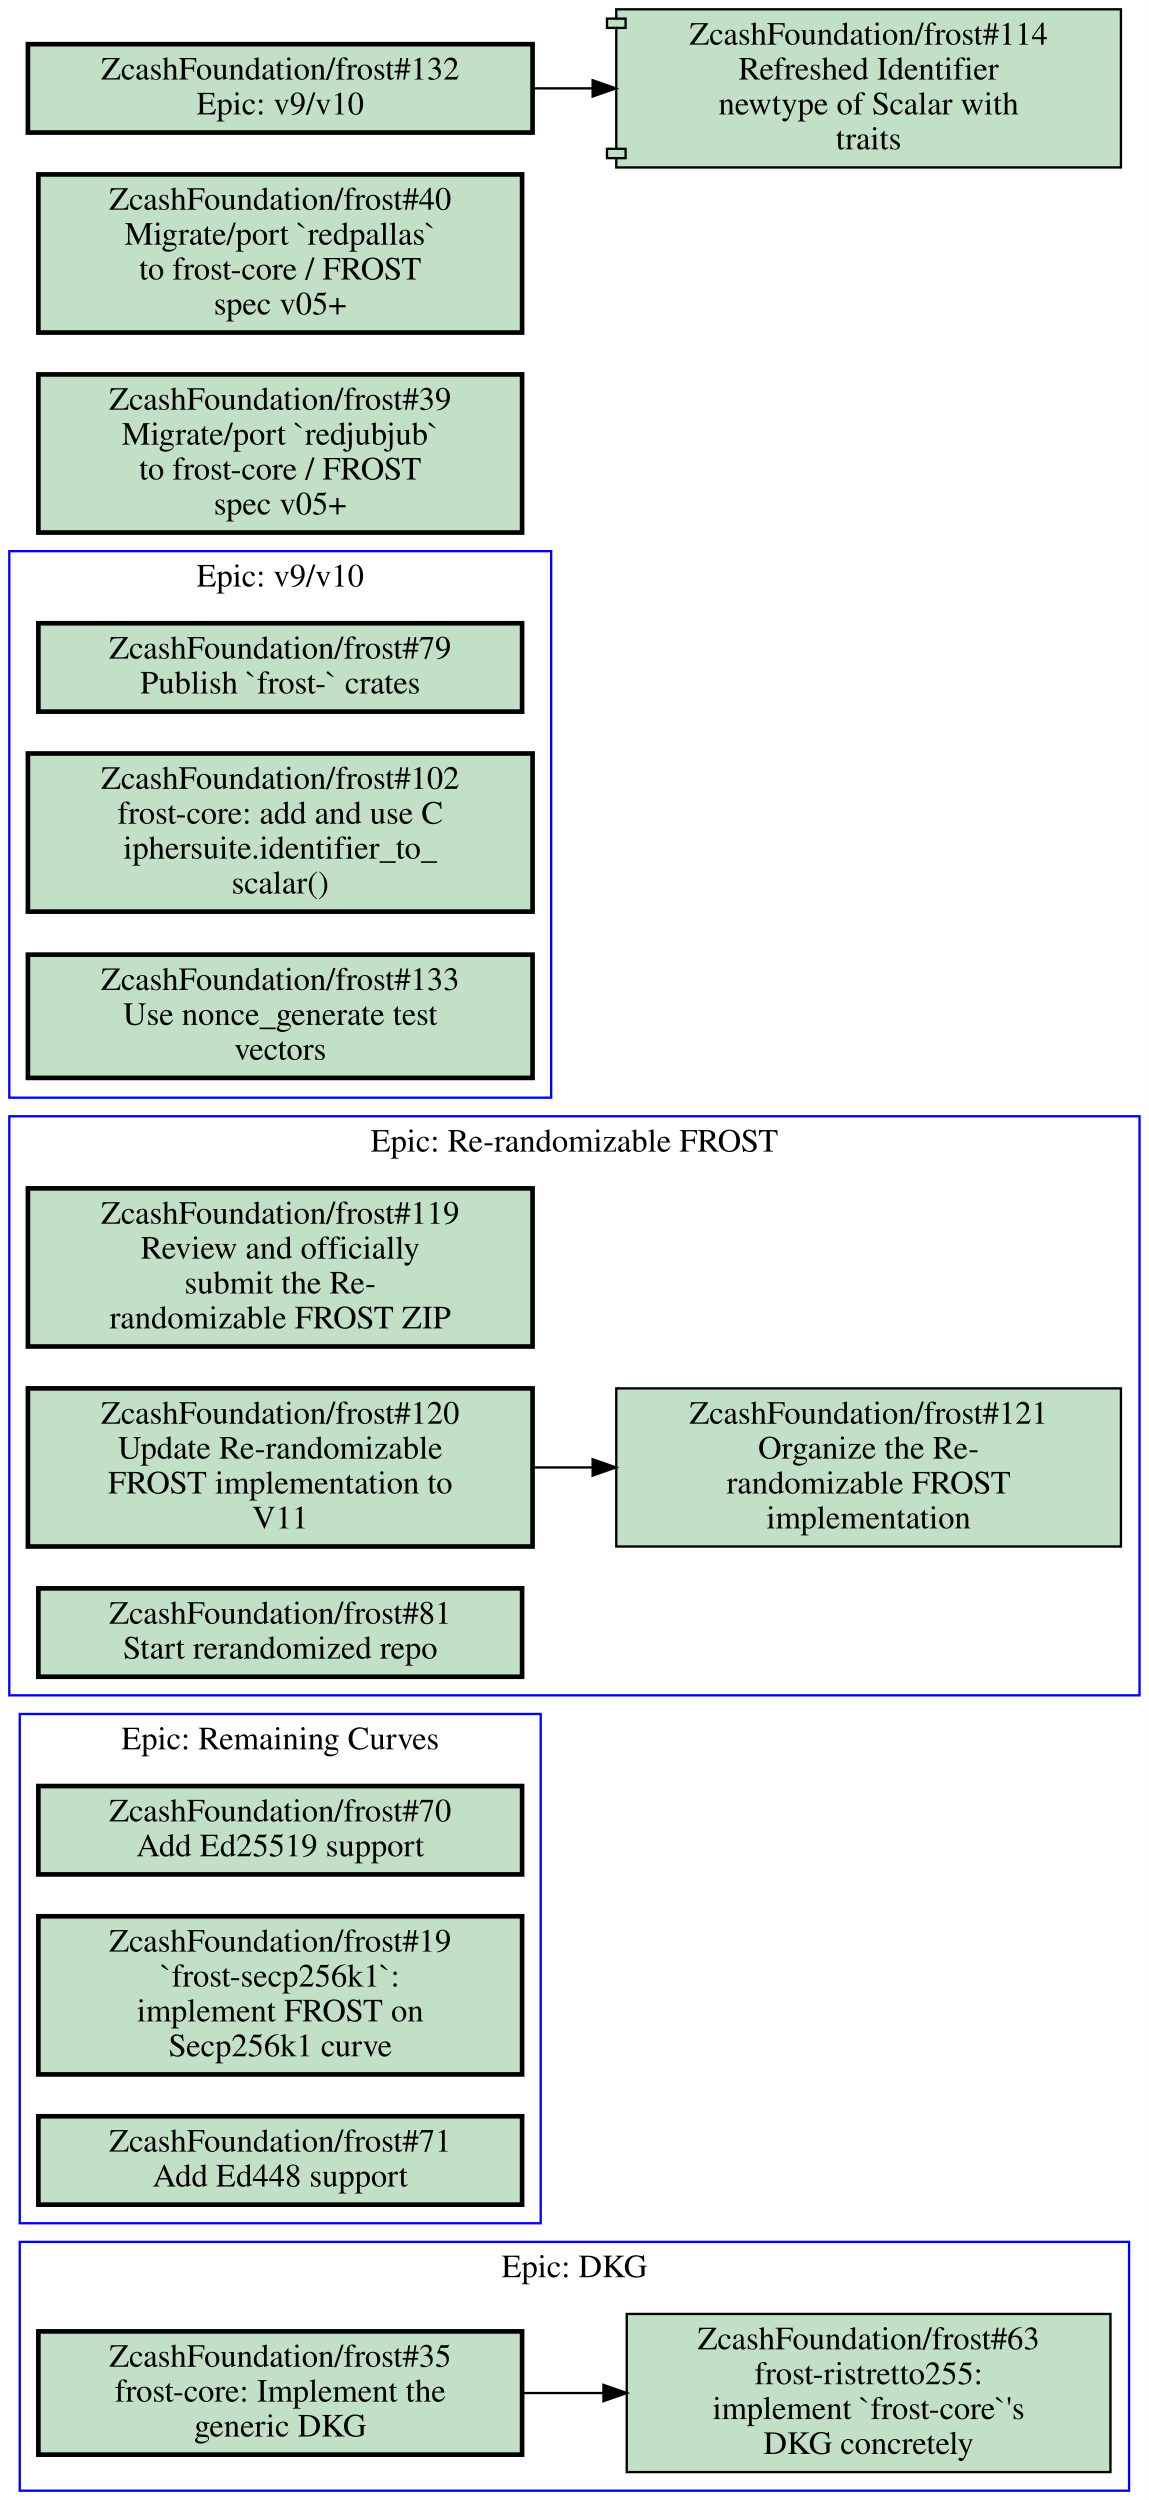
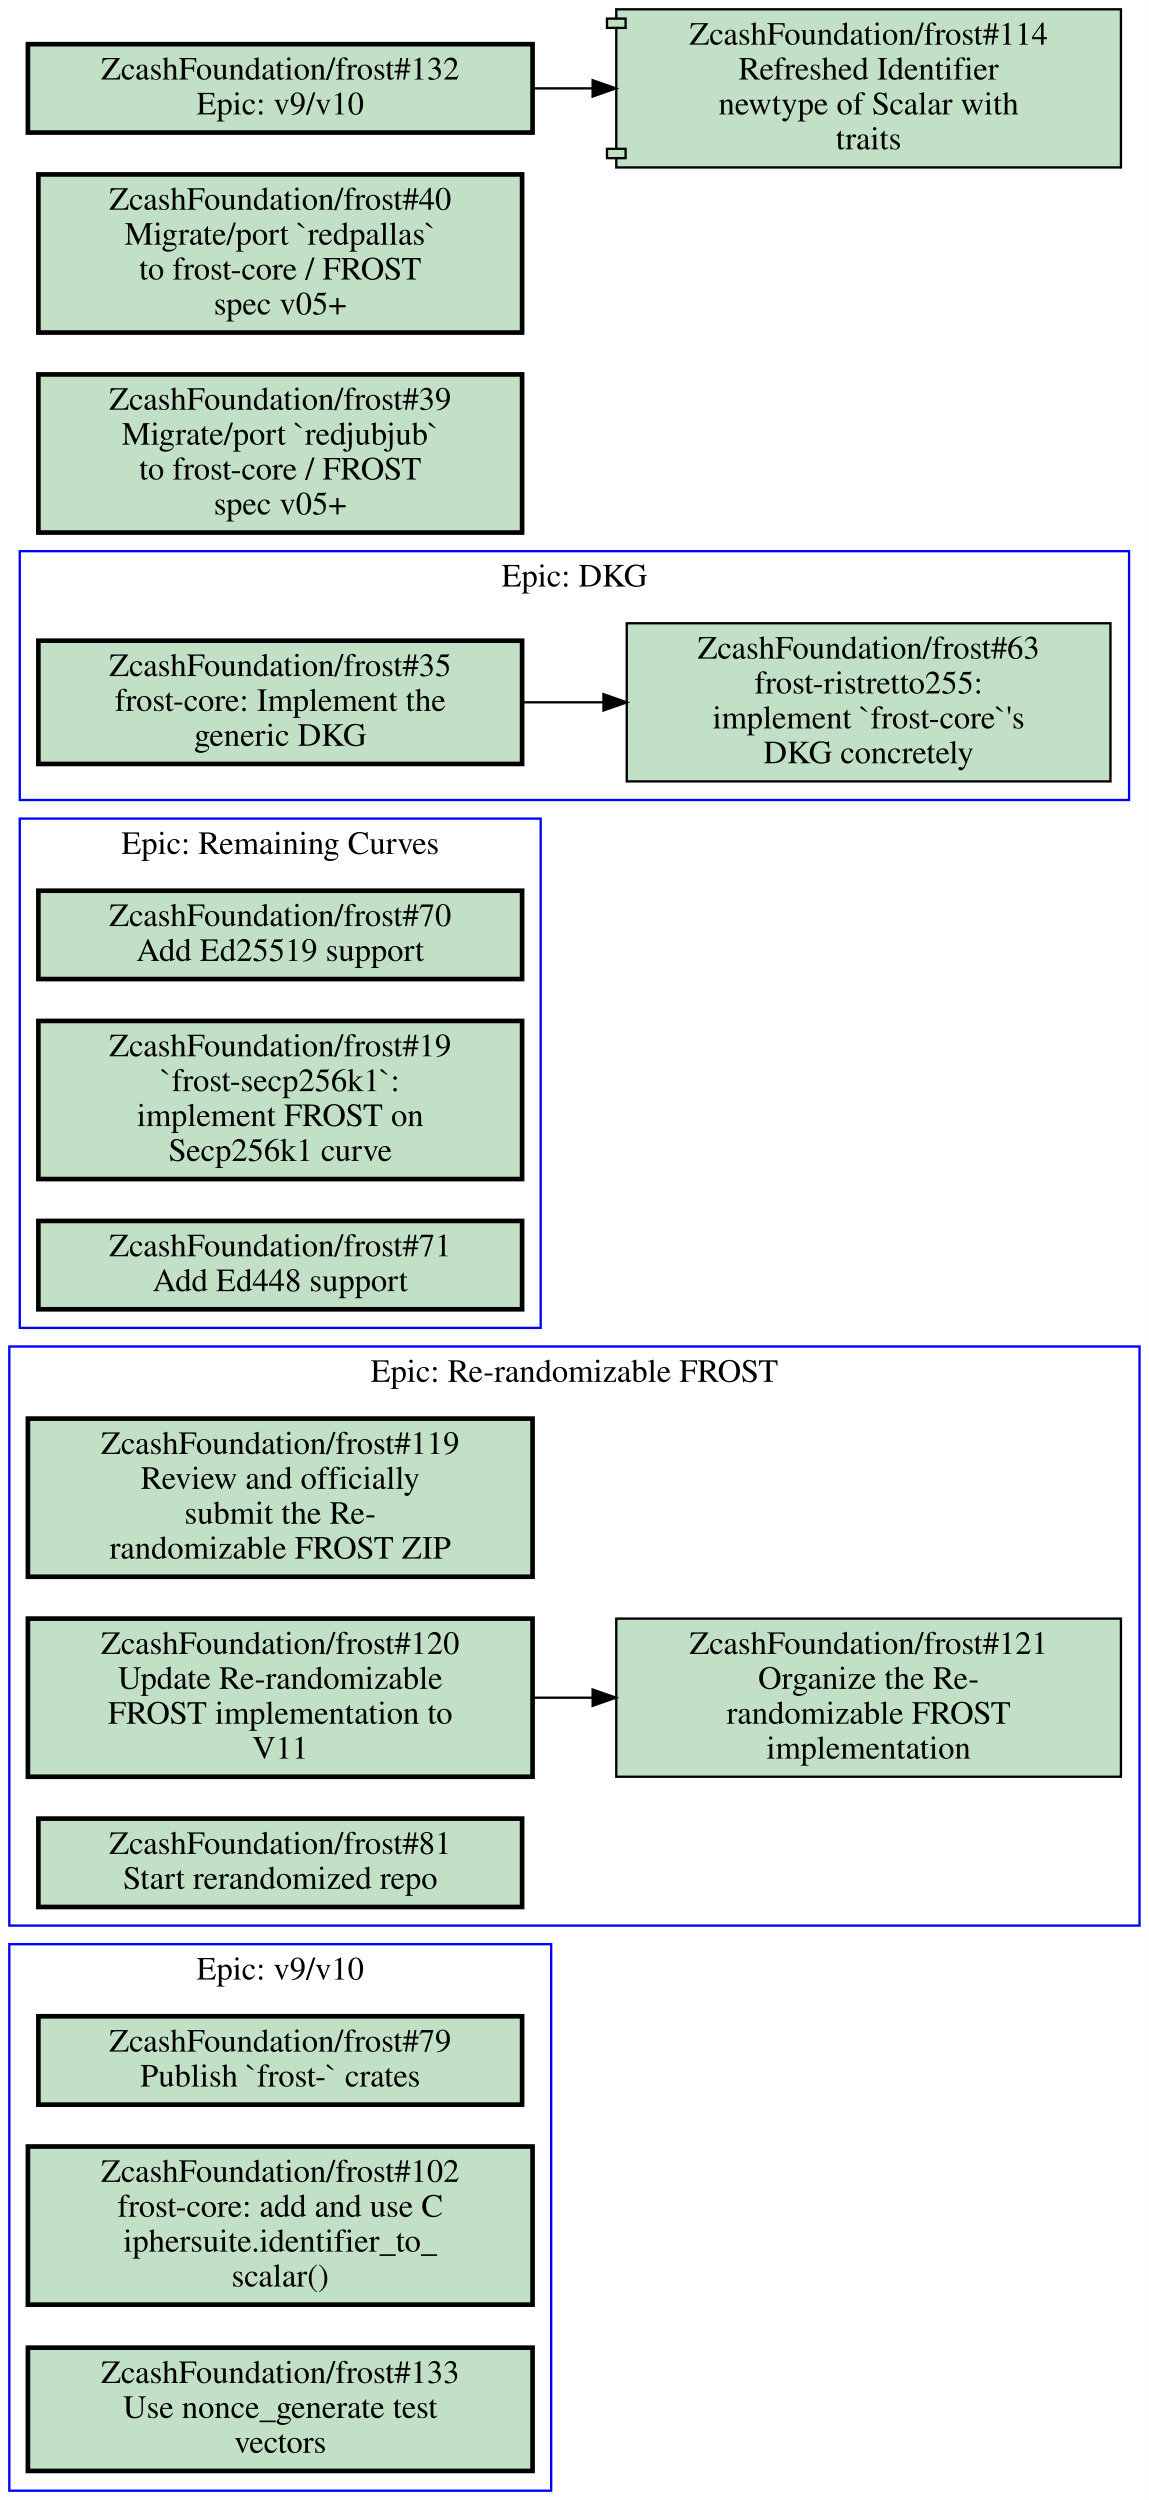
<svg xmlns="http://www.w3.org/2000/svg" xmlns:xlink="http://www.w3.org/1999/xlink" width="494pt" height="1075pt" viewBox="0.00 0.00 494.00 1075.00">
  <g id="graph0" class="graph" transform="scale(1 1) rotate(0) translate(4 1071)">
    <polygon fill="#ffffff" stroke="transparent" points="-4,4 -4,-1071 490,-1071 490,4 -4,4" />
    <g id="clust1" class="cluster">
-       <polygon fill="none" stroke="#0000ff" points="4.5,0 4.5,-107 481.5,-107 481.5,0 4.5,0" />
-       <text text-anchor="middle" x="243" y="-91.8" font-family="Times,serif" font-size="14.00" fill="#000000">Epic: DKG</text>
+       <polygon fill="none" stroke="#0000ff" points="4.5,-500 4.5,-719 228.5,-719 228.5,-500 4.5,-500" />
+       <text text-anchor="middle" x="116.5" y="-703.8" font-family="Times,serif" font-size="14.00" fill="#000000">Epic: Remaining Curves</text>
    </g>
    <g id="clust2" class="cluster">
-       <polygon fill="none" stroke="#0000ff" points="4.5,-115 4.5,-334 228.5,-334 228.5,-115 4.5,-115" />
-       <text text-anchor="middle" x="116.5" y="-318.8" font-family="Times,serif" font-size="14.00" fill="#000000">Epic: Remaining Curves</text>
+       <polygon fill="none" stroke="#0000ff" points="0,0 0,-235 233,-235 233,0 0,0" />
+       <text text-anchor="middle" x="116.5" y="-219.8" font-family="Times,serif" font-size="14.00" fill="#000000">Epic: v9/v10</text>
    </g>
    <g id="clust3" class="cluster">
-       <polygon fill="none" stroke="#0000ff" points="0,-342 0,-591 486,-591 486,-342 0,-342" />
-       <text text-anchor="middle" x="243" y="-575.8" font-family="Times,serif" font-size="14.00" fill="#000000">Epic: Re-randomizable FROST</text>
+       <polygon fill="none" stroke="#0000ff" points="0,-243 0,-492 486,-492 486,-243 0,-243" />
+       <text text-anchor="middle" x="243" y="-476.8" font-family="Times,serif" font-size="14.00" fill="#000000">Epic: Re-randomizable FROST</text>
    </g>
    <g id="clust4" class="cluster">
-       <polygon fill="none" stroke="#0000ff" points="0,-599 0,-834 233,-834 233,-599 0,-599" />
-       <text text-anchor="middle" x="116.5" y="-818.8" font-family="Times,serif" font-size="14.00" fill="#000000">Epic: v9/v10</text>
+       <polygon fill="none" stroke="#0000ff" points="4.5,-727 4.5,-834 481.5,-834 481.5,-727 4.5,-727" />
+       <text text-anchor="middle" x="243" y="-818.8" font-family="Times,serif" font-size="14.00" fill="#000000">Epic: DKG</text>
    </g>
    <g id="node1" class="node open">
      <g id="a_node1">
-         <a xlink:href="https://github.com/ZcashFoundation/frost/issues/35" xlink:title="ZcashFoundation/frost#35&#10;frost-core: Implement the&#10;generic DKG" target="_blank">
-           <polygon fill="#c2e0c6" stroke="#000000" stroke-width="2" points="220.5,-68.5 12.5,-68.5 12.5,-15.5 220.5,-15.5 220.5,-68.5" />
-           <text text-anchor="middle" x="116.5" y="-53.3" font-family="Times,serif" font-size="14.00" fill="#000000">ZcashFoundation/frost#35</text>
-           <text text-anchor="middle" x="116.5" y="-38.3" font-family="Times,serif" font-size="14.00" fill="#000000">frost-core: Implement the</text>
-           <text text-anchor="middle" x="116.5" y="-23.3" font-family="Times,serif" font-size="14.00" fill="#000000">generic DKG</text>
+         <a xlink:href="https://github.com/ZcashFoundation/frost/issues/70" xlink:title="ZcashFoundation/frost#70&#10;Add Ed25519 support" target="_blank">
+           <polygon fill="#c2e0c6" stroke="#000000" stroke-width="2" points="220.5,-688 12.5,-688 12.5,-650 220.5,-650 220.5,-688" />
+           <text text-anchor="middle" x="116.5" y="-672.8" font-family="Times,serif" font-size="14.00" fill="#000000">ZcashFoundation/frost#70</text>
+           <text text-anchor="middle" x="116.5" y="-657.8" font-family="Times,serif" font-size="14.00" fill="#000000">Add Ed25519 support</text>
        </a>
      </g>
    </g>
    <g id="node2" class="node open">
      <g id="a_node2">
-         <a xlink:href="https://github.com/ZcashFoundation/frost/issues/63" xlink:title="ZcashFoundation/frost#63&#10;frost-ristretto255:&#10;implement `frost-core`'s&#10;DKG concretely" target="_blank">
-           <polygon fill="#c2e0c6" stroke="#000000" points="473.5,-76 265.5,-76 265.5,-8 473.5,-8 473.5,-76" />
-           <text text-anchor="middle" x="369.5" y="-60.8" font-family="Times,serif" font-size="14.00" fill="#000000">ZcashFoundation/frost#63</text>
-           <text text-anchor="middle" x="369.5" y="-45.8" font-family="Times,serif" font-size="14.00" fill="#000000">frost-ristretto255:</text>
-           <text text-anchor="middle" x="369.5" y="-30.8" font-family="Times,serif" font-size="14.00" fill="#000000">implement `frost-core`'s</text>
-           <text text-anchor="middle" x="369.5" y="-15.8" font-family="Times,serif" font-size="14.00" fill="#000000">DKG concretely</text>
+         <a xlink:href="https://github.com/ZcashFoundation/frost/issues/19" xlink:title="ZcashFoundation/frost#19&#10;`frost-secp256k1`:&#10;implement FROST on&#10;Secp256k1 curve" target="_blank">
+           <polygon fill="#c2e0c6" stroke="#000000" stroke-width="2" points="220.5,-632 12.5,-632 12.5,-564 220.5,-564 220.5,-632" />
+           <text text-anchor="middle" x="116.5" y="-616.8" font-family="Times,serif" font-size="14.00" fill="#000000">ZcashFoundation/frost#19</text>
+           <text text-anchor="middle" x="116.5" y="-601.8" font-family="Times,serif" font-size="14.00" fill="#000000">`frost-secp256k1`:</text>
+           <text text-anchor="middle" x="116.5" y="-586.8" font-family="Times,serif" font-size="14.00" fill="#000000">implement FROST on</text>
+           <text text-anchor="middle" x="116.5" y="-571.8" font-family="Times,serif" font-size="14.00" fill="#000000">Secp256k1 curve</text>
        </a>
      </g>
    </g>
-     <g id="edge1" class="edge">
-       <path fill="none" stroke="#000000" d="M220.5,-42C231.99,-42 243.74,-42 255.34,-42" />
-       <polygon fill="#000000" stroke="#000000" points="255.49,-45.5 265.49,-42 255.49,-38.5 255.49,-45.5" />
-     </g>
    <g id="node3" class="node open">
      <g id="a_node3">
-         <a xlink:href="https://github.com/ZcashFoundation/frost/issues/70" xlink:title="ZcashFoundation/frost#70&#10;Add Ed25519 support" target="_blank">
-           <polygon fill="#c2e0c6" stroke="#000000" stroke-width="2" points="220.5,-303 12.5,-303 12.5,-265 220.5,-265 220.5,-303" />
-           <text text-anchor="middle" x="116.5" y="-287.8" font-family="Times,serif" font-size="14.00" fill="#000000">ZcashFoundation/frost#70</text>
-           <text text-anchor="middle" x="116.5" y="-272.8" font-family="Times,serif" font-size="14.00" fill="#000000">Add Ed25519 support</text>
+         <a xlink:href="https://github.com/ZcashFoundation/frost/issues/71" xlink:title="ZcashFoundation/frost#71&#10;Add Ed448 support" target="_blank">
+           <polygon fill="#c2e0c6" stroke="#000000" stroke-width="2" points="220.5,-546 12.5,-546 12.5,-508 220.5,-508 220.5,-546" />
+           <text text-anchor="middle" x="116.5" y="-530.8" font-family="Times,serif" font-size="14.00" fill="#000000">ZcashFoundation/frost#71</text>
+           <text text-anchor="middle" x="116.5" y="-515.8" font-family="Times,serif" font-size="14.00" fill="#000000">Add Ed448 support</text>
        </a>
      </g>
    </g>
    <g id="node4" class="node open">
      <g id="a_node4">
-         <a xlink:href="https://github.com/ZcashFoundation/frost/issues/19" xlink:title="ZcashFoundation/frost#19&#10;`frost-secp256k1`:&#10;implement FROST on&#10;Secp256k1 curve" target="_blank">
-           <polygon fill="#c2e0c6" stroke="#000000" stroke-width="2" points="220.5,-247 12.5,-247 12.5,-179 220.5,-179 220.5,-247" />
-           <text text-anchor="middle" x="116.5" y="-231.8" font-family="Times,serif" font-size="14.00" fill="#000000">ZcashFoundation/frost#19</text>
-           <text text-anchor="middle" x="116.5" y="-216.8" font-family="Times,serif" font-size="14.00" fill="#000000">`frost-secp256k1`:</text>
-           <text text-anchor="middle" x="116.5" y="-201.8" font-family="Times,serif" font-size="14.00" fill="#000000">implement FROST on</text>
-           <text text-anchor="middle" x="116.5" y="-186.8" font-family="Times,serif" font-size="14.00" fill="#000000">Secp256k1 curve</text>
+         <a xlink:href="https://github.com/ZcashFoundation/frost/issues/79" xlink:title="ZcashFoundation/frost#79&#10;Publish `frost-` crates" target="_blank">
+           <polygon fill="#c2e0c6" stroke="#000000" stroke-width="2" points="220.5,-204 12.5,-204 12.5,-166 220.5,-166 220.5,-204" />
+           <text text-anchor="middle" x="116.5" y="-188.8" font-family="Times,serif" font-size="14.00" fill="#000000">ZcashFoundation/frost#79</text>
+           <text text-anchor="middle" x="116.5" y="-173.8" font-family="Times,serif" font-size="14.00" fill="#000000">Publish `frost-` crates</text>
        </a>
      </g>
    </g>
    <g id="node5" class="node open">
      <g id="a_node5">
-         <a xlink:href="https://github.com/ZcashFoundation/frost/issues/71" xlink:title="ZcashFoundation/frost#71&#10;Add Ed448 support" target="_blank">
-           <polygon fill="#c2e0c6" stroke="#000000" stroke-width="2" points="220.5,-161 12.5,-161 12.5,-123 220.5,-123 220.5,-161" />
-           <text text-anchor="middle" x="116.5" y="-145.8" font-family="Times,serif" font-size="14.00" fill="#000000">ZcashFoundation/frost#71</text>
-           <text text-anchor="middle" x="116.5" y="-130.8" font-family="Times,serif" font-size="14.00" fill="#000000">Add Ed448 support</text>
+         <a xlink:href="https://github.com/ZcashFoundation/frost/issues/102" xlink:title="ZcashFoundation/frost#102&#10;frost-core: add and use C&#10;iphersuite.identifier_to_&#10;scalar()" target="_blank">
+           <polygon fill="#c2e0c6" stroke="#000000" stroke-width="2" points="225,-148 8,-148 8,-80 225,-80 225,-148" />
+           <text text-anchor="middle" x="116.5" y="-132.8" font-family="Times,serif" font-size="14.00" fill="#000000">ZcashFoundation/frost#102</text>
+           <text text-anchor="middle" x="116.5" y="-117.8" font-family="Times,serif" font-size="14.00" fill="#000000">frost-core: add and use C</text>
+           <text text-anchor="middle" x="116.5" y="-102.8" font-family="Times,serif" font-size="14.00" fill="#000000">iphersuite.identifier_to_</text>
+           <text text-anchor="middle" x="116.5" y="-87.8" font-family="Times,serif" font-size="14.00" fill="#000000">scalar()</text>
        </a>
      </g>
    </g>
    <g id="node6" class="node open">
      <g id="a_node6">
-         <a xlink:href="https://github.com/ZcashFoundation/frost/issues/119" xlink:title="ZcashFoundation/frost#119&#10;Review and officially&#10;submit the Re-&#10;randomizable FROST ZIP" target="_blank">
-           <polygon fill="#c2e0c6" stroke="#000000" stroke-width="2" points="225,-560 8,-560 8,-492 225,-492 225,-560" />
-           <text text-anchor="middle" x="116.5" y="-544.8" font-family="Times,serif" font-size="14.00" fill="#000000">ZcashFoundation/frost#119</text>
-           <text text-anchor="middle" x="116.5" y="-529.8" font-family="Times,serif" font-size="14.00" fill="#000000">Review and officially</text>
-           <text text-anchor="middle" x="116.5" y="-514.8" font-family="Times,serif" font-size="14.00" fill="#000000">submit the Re-</text>
-           <text text-anchor="middle" x="116.5" y="-499.8" font-family="Times,serif" font-size="14.00" fill="#000000">randomizable FROST ZIP</text>
+         <a xlink:href="https://github.com/ZcashFoundation/frost/issues/133" xlink:title="ZcashFoundation/frost#133&#10;Use nonce_generate test&#10;vectors" target="_blank">
+           <polygon fill="#c2e0c6" stroke="#000000" stroke-width="2" points="225,-61.5 8,-61.5 8,-8.5 225,-8.5 225,-61.5" />
+           <text text-anchor="middle" x="116.5" y="-46.3" font-family="Times,serif" font-size="14.00" fill="#000000">ZcashFoundation/frost#133</text>
+           <text text-anchor="middle" x="116.5" y="-31.3" font-family="Times,serif" font-size="14.00" fill="#000000">Use nonce_generate test</text>
+           <text text-anchor="middle" x="116.5" y="-16.3" font-family="Times,serif" font-size="14.00" fill="#000000">vectors</text>
        </a>
      </g>
    </g>
    <g id="node7" class="node open">
      <g id="a_node7">
-         <a xlink:href="https://github.com/ZcashFoundation/frost/issues/120" xlink:title="ZcashFoundation/frost#120&#10;Update Re-randomizable&#10;FROST implementation to&#10;V11" target="_blank">
-           <polygon fill="#c2e0c6" stroke="#000000" stroke-width="2" points="225,-474 8,-474 8,-406 225,-406 225,-474" />
-           <text text-anchor="middle" x="116.5" y="-458.8" font-family="Times,serif" font-size="14.00" fill="#000000">ZcashFoundation/frost#120</text>
-           <text text-anchor="middle" x="116.5" y="-443.8" font-family="Times,serif" font-size="14.00" fill="#000000">Update Re-randomizable</text>
-           <text text-anchor="middle" x="116.5" y="-428.8" font-family="Times,serif" font-size="14.00" fill="#000000">FROST implementation to</text>
-           <text text-anchor="middle" x="116.5" y="-413.8" font-family="Times,serif" font-size="14.00" fill="#000000">V11</text>
+         <a xlink:href="https://github.com/ZcashFoundation/frost/issues/119" xlink:title="ZcashFoundation/frost#119&#10;Review and officially&#10;submit the Re-&#10;randomizable FROST ZIP" target="_blank">
+           <polygon fill="#c2e0c6" stroke="#000000" stroke-width="2" points="225,-461 8,-461 8,-393 225,-393 225,-461" />
+           <text text-anchor="middle" x="116.5" y="-445.8" font-family="Times,serif" font-size="14.00" fill="#000000">ZcashFoundation/frost#119</text>
+           <text text-anchor="middle" x="116.5" y="-430.8" font-family="Times,serif" font-size="14.00" fill="#000000">Review and officially</text>
+           <text text-anchor="middle" x="116.5" y="-415.8" font-family="Times,serif" font-size="14.00" fill="#000000">submit the Re-</text>
+           <text text-anchor="middle" x="116.5" y="-400.8" font-family="Times,serif" font-size="14.00" fill="#000000">randomizable FROST ZIP</text>
        </a>
      </g>
    </g>
    <g id="node8" class="node open">
      <g id="a_node8">
-         <a xlink:href="https://github.com/ZcashFoundation/frost/issues/121" xlink:title="ZcashFoundation/frost#121&#10;Organize the Re-&#10;randomizable FROST&#10;implementation" target="_blank">
-           <polygon fill="#c2e0c6" stroke="#000000" points="478,-474 261,-474 261,-406 478,-406 478,-474" />
-           <text text-anchor="middle" x="369.5" y="-458.8" font-family="Times,serif" font-size="14.00" fill="#000000">ZcashFoundation/frost#121</text>
-           <text text-anchor="middle" x="369.5" y="-443.8" font-family="Times,serif" font-size="14.00" fill="#000000">Organize the Re-</text>
-           <text text-anchor="middle" x="369.5" y="-428.8" font-family="Times,serif" font-size="14.00" fill="#000000">randomizable FROST</text>
-           <text text-anchor="middle" x="369.5" y="-413.8" font-family="Times,serif" font-size="14.00" fill="#000000">implementation</text>
+         <a xlink:href="https://github.com/ZcashFoundation/frost/issues/120" xlink:title="ZcashFoundation/frost#120&#10;Update Re-randomizable&#10;FROST implementation to&#10;V11" target="_blank">
+           <polygon fill="#c2e0c6" stroke="#000000" stroke-width="2" points="225,-375 8,-375 8,-307 225,-307 225,-375" />
+           <text text-anchor="middle" x="116.5" y="-359.8" font-family="Times,serif" font-size="14.00" fill="#000000">ZcashFoundation/frost#120</text>
+           <text text-anchor="middle" x="116.5" y="-344.8" font-family="Times,serif" font-size="14.00" fill="#000000">Update Re-randomizable</text>
+           <text text-anchor="middle" x="116.5" y="-329.8" font-family="Times,serif" font-size="14.00" fill="#000000">FROST implementation to</text>
+           <text text-anchor="middle" x="116.5" y="-314.8" font-family="Times,serif" font-size="14.00" fill="#000000">V11</text>
        </a>
      </g>
    </g>
-     <g id="edge2" class="edge">
-       <path fill="none" stroke="#000000" d="M225.26,-440C233.64,-440 242.13,-440 250.57,-440" />
-       <polygon fill="#000000" stroke="#000000" points="250.83,-443.5 260.83,-440 250.83,-436.5 250.83,-443.5" />
-     </g>
    <g id="node9" class="node open">
      <g id="a_node9">
-         <a xlink:href="https://github.com/ZcashFoundation/frost/issues/81" xlink:title="ZcashFoundation/frost#81&#10;Start rerandomized repo" target="_blank">
-           <polygon fill="#c2e0c6" stroke="#000000" stroke-width="2" points="220.5,-388 12.5,-388 12.5,-350 220.5,-350 220.5,-388" />
-           <text text-anchor="middle" x="116.5" y="-372.8" font-family="Times,serif" font-size="14.00" fill="#000000">ZcashFoundation/frost#81</text>
-           <text text-anchor="middle" x="116.5" y="-357.8" font-family="Times,serif" font-size="14.00" fill="#000000">Start rerandomized repo</text>
+         <a xlink:href="https://github.com/ZcashFoundation/frost/issues/121" xlink:title="ZcashFoundation/frost#121&#10;Organize the Re-&#10;randomizable FROST&#10;implementation" target="_blank">
+           <polygon fill="#c2e0c6" stroke="#000000" points="478,-375 261,-375 261,-307 478,-307 478,-375" />
+           <text text-anchor="middle" x="369.5" y="-359.8" font-family="Times,serif" font-size="14.00" fill="#000000">ZcashFoundation/frost#121</text>
+           <text text-anchor="middle" x="369.5" y="-344.8" font-family="Times,serif" font-size="14.00" fill="#000000">Organize the Re-</text>
+           <text text-anchor="middle" x="369.5" y="-329.8" font-family="Times,serif" font-size="14.00" fill="#000000">randomizable FROST</text>
+           <text text-anchor="middle" x="369.5" y="-314.8" font-family="Times,serif" font-size="14.00" fill="#000000">implementation</text>
        </a>
      </g>
    </g>
+     <g id="edge1" class="edge">
+       <path fill="none" stroke="#000000" d="M225.26,-341C233.64,-341 242.13,-341 250.57,-341" />
+       <polygon fill="#000000" stroke="#000000" points="250.83,-344.5 260.83,-341 250.83,-337.5 250.83,-344.5" />
+     </g>
    <g id="node10" class="node open">
      <g id="a_node10">
-         <a xlink:href="https://github.com/ZcashFoundation/frost/issues/79" xlink:title="ZcashFoundation/frost#79&#10;Publish `frost-` crates" target="_blank">
-           <polygon fill="#c2e0c6" stroke="#000000" stroke-width="2" points="220.5,-803 12.5,-803 12.5,-765 220.5,-765 220.5,-803" />
-           <text text-anchor="middle" x="116.5" y="-787.8" font-family="Times,serif" font-size="14.00" fill="#000000">ZcashFoundation/frost#79</text>
-           <text text-anchor="middle" x="116.5" y="-772.8" font-family="Times,serif" font-size="14.00" fill="#000000">Publish `frost-` crates</text>
+         <a xlink:href="https://github.com/ZcashFoundation/frost/issues/81" xlink:title="ZcashFoundation/frost#81&#10;Start rerandomized repo" target="_blank">
+           <polygon fill="#c2e0c6" stroke="#000000" stroke-width="2" points="220.5,-289 12.5,-289 12.5,-251 220.5,-251 220.5,-289" />
+           <text text-anchor="middle" x="116.5" y="-273.8" font-family="Times,serif" font-size="14.00" fill="#000000">ZcashFoundation/frost#81</text>
+           <text text-anchor="middle" x="116.5" y="-258.8" font-family="Times,serif" font-size="14.00" fill="#000000">Start rerandomized repo</text>
        </a>
      </g>
    </g>
    <g id="node11" class="node open">
      <g id="a_node11">
-         <a xlink:href="https://github.com/ZcashFoundation/frost/issues/102" xlink:title="ZcashFoundation/frost#102&#10;frost-core: add and use C&#10;iphersuite.identifier_to_&#10;scalar()" target="_blank">
-           <polygon fill="#c2e0c6" stroke="#000000" stroke-width="2" points="225,-747 8,-747 8,-679 225,-679 225,-747" />
-           <text text-anchor="middle" x="116.5" y="-731.8" font-family="Times,serif" font-size="14.00" fill="#000000">ZcashFoundation/frost#102</text>
-           <text text-anchor="middle" x="116.5" y="-716.8" font-family="Times,serif" font-size="14.00" fill="#000000">frost-core: add and use C</text>
-           <text text-anchor="middle" x="116.5" y="-701.8" font-family="Times,serif" font-size="14.00" fill="#000000">iphersuite.identifier_to_</text>
-           <text text-anchor="middle" x="116.5" y="-686.8" font-family="Times,serif" font-size="14.00" fill="#000000">scalar()</text>
+         <a xlink:href="https://github.com/ZcashFoundation/frost/issues/35" xlink:title="ZcashFoundation/frost#35&#10;frost-core: Implement the&#10;generic DKG" target="_blank">
+           <polygon fill="#c2e0c6" stroke="#000000" stroke-width="2" points="220.5,-795.5 12.5,-795.5 12.5,-742.5 220.5,-742.5 220.5,-795.5" />
+           <text text-anchor="middle" x="116.5" y="-780.3" font-family="Times,serif" font-size="14.00" fill="#000000">ZcashFoundation/frost#35</text>
+           <text text-anchor="middle" x="116.5" y="-765.3" font-family="Times,serif" font-size="14.00" fill="#000000">frost-core: Implement the</text>
+           <text text-anchor="middle" x="116.5" y="-750.3" font-family="Times,serif" font-size="14.00" fill="#000000">generic DKG</text>
        </a>
      </g>
    </g>
    <g id="node12" class="node open">
      <g id="a_node12">
-         <a xlink:href="https://github.com/ZcashFoundation/frost/issues/133" xlink:title="ZcashFoundation/frost#133&#10;Use nonce_generate test&#10;vectors" target="_blank">
-           <polygon fill="#c2e0c6" stroke="#000000" stroke-width="2" points="225,-660.5 8,-660.5 8,-607.5 225,-607.5 225,-660.5" />
-           <text text-anchor="middle" x="116.5" y="-645.3" font-family="Times,serif" font-size="14.00" fill="#000000">ZcashFoundation/frost#133</text>
-           <text text-anchor="middle" x="116.5" y="-630.3" font-family="Times,serif" font-size="14.00" fill="#000000">Use nonce_generate test</text>
-           <text text-anchor="middle" x="116.5" y="-615.3" font-family="Times,serif" font-size="14.00" fill="#000000">vectors</text>
+         <a xlink:href="https://github.com/ZcashFoundation/frost/issues/63" xlink:title="ZcashFoundation/frost#63&#10;frost-ristretto255:&#10;implement `frost-core`'s&#10;DKG concretely" target="_blank">
+           <polygon fill="#c2e0c6" stroke="#000000" points="473.5,-803 265.5,-803 265.5,-735 473.5,-735 473.5,-803" />
+           <text text-anchor="middle" x="369.5" y="-787.8" font-family="Times,serif" font-size="14.00" fill="#000000">ZcashFoundation/frost#63</text>
+           <text text-anchor="middle" x="369.5" y="-772.8" font-family="Times,serif" font-size="14.00" fill="#000000">frost-ristretto255:</text>
+           <text text-anchor="middle" x="369.5" y="-757.8" font-family="Times,serif" font-size="14.00" fill="#000000">implement `frost-core`'s</text>
+           <text text-anchor="middle" x="369.5" y="-742.8" font-family="Times,serif" font-size="14.00" fill="#000000">DKG concretely</text>
        </a>
      </g>
+     </g>
+     <g id="edge2" class="edge">
+       <path fill="none" stroke="#000000" d="M220.5,-769C231.99,-769 243.74,-769 255.34,-769" />
+       <polygon fill="#000000" stroke="#000000" points="255.49,-772.5 265.49,-769 255.49,-765.5 255.49,-772.5" />
    </g>
    <g id="node13" class="node open">
      <g id="a_node13">
        <a xlink:href="https://github.com/ZcashFoundation/frost/issues/39" xlink:title="ZcashFoundation/frost#39&#10;Migrate/port `redjubjub`&#10;to frost-core / FROST&#10;spec v05+" target="_blank">
          <polygon fill="#c2e0c6" stroke="#000000" stroke-width="2" points="220.5,-910 12.5,-910 12.5,-842 220.5,-842 220.5,-910" />
          <text text-anchor="middle" x="116.5" y="-894.8" font-family="Times,serif" font-size="14.00" fill="#000000">ZcashFoundation/frost#39</text>
          <text text-anchor="middle" x="116.5" y="-879.8" font-family="Times,serif" font-size="14.00" fill="#000000">Migrate/port `redjubjub`</text>
          <text text-anchor="middle" x="116.5" y="-864.8" font-family="Times,serif" font-size="14.00" fill="#000000">to frost-core / FROST</text>
          <text text-anchor="middle" x="116.5" y="-849.8" font-family="Times,serif" font-size="14.00" fill="#000000">spec v05+</text>
        </a>
      </g>
    </g>
    <g id="node14" class="node open">
      <g id="a_node14">
        <a xlink:href="https://github.com/ZcashFoundation/frost/issues/40" xlink:title="ZcashFoundation/frost#40&#10;Migrate/port `redpallas`&#10;to frost-core / FROST&#10;spec v05+" target="_blank">
          <polygon fill="#c2e0c6" stroke="#000000" stroke-width="2" points="220.5,-996 12.5,-996 12.5,-928 220.5,-928 220.5,-996" />
          <text text-anchor="middle" x="116.5" y="-980.8" font-family="Times,serif" font-size="14.00" fill="#000000">ZcashFoundation/frost#40</text>
          <text text-anchor="middle" x="116.5" y="-965.8" font-family="Times,serif" font-size="14.00" fill="#000000">Migrate/port `redpallas`</text>
          <text text-anchor="middle" x="116.5" y="-950.8" font-family="Times,serif" font-size="14.00" fill="#000000">to frost-core / FROST</text>
          <text text-anchor="middle" x="116.5" y="-935.8" font-family="Times,serif" font-size="14.00" fill="#000000">spec v05+</text>
        </a>
      </g>
    </g>
    <g id="node15" class="node open">
      <g id="a_node15">
        <a xlink:href="https://github.com/ZcashFoundation/frost/issues/132" xlink:title="ZcashFoundation/frost#132&#10;Epic: v9/v10" target="_blank">
          <polygon fill="#c2e0c6" stroke="#000000" stroke-width="2" points="225,-1052 8,-1052 8,-1014 225,-1014 225,-1052" />
          <text text-anchor="middle" x="116.5" y="-1036.8" font-family="Times,serif" font-size="14.00" fill="#000000">ZcashFoundation/frost#132</text>
          <text text-anchor="middle" x="116.5" y="-1021.8" font-family="Times,serif" font-size="14.00" fill="#000000">Epic: v9/v10</text>
        </a>
      </g>
    </g>
    <g id="node16" class="node open">
      <g id="a_node16">
        <a xlink:href="https://github.com/ZcashFoundation/frost/pull/114" xlink:title="ZcashFoundation/frost#114&#10;Refreshed Identifier&#10;newtype of Scalar with&#10;traits" target="_blank">
          <polygon fill="#c2e0c6" stroke="#000000" points="478,-1067 261,-1067 261,-1063 257,-1063 257,-1059 261,-1059 261,-1007 257,-1007 257,-1003 261,-1003 261,-999 478,-999 478,-1067" />
          <polyline fill="none" stroke="#000000" points="261,-1063 265,-1063 265,-1059 261,-1059 " />
          <polyline fill="none" stroke="#000000" points="261,-1007 265,-1007 265,-1003 261,-1003 " />
          <text text-anchor="middle" x="369.5" y="-1051.8" font-family="Times,serif" font-size="14.00" fill="#000000">ZcashFoundation/frost#114</text>
          <text text-anchor="middle" x="369.5" y="-1036.8" font-family="Times,serif" font-size="14.00" fill="#000000">Refreshed Identifier</text>
          <text text-anchor="middle" x="369.5" y="-1021.8" font-family="Times,serif" font-size="14.00" fill="#000000">newtype of Scalar with</text>
          <text text-anchor="middle" x="369.5" y="-1006.8" font-family="Times,serif" font-size="14.00" fill="#000000">traits</text>
        </a>
      </g>
    </g>
    <g id="edge3" class="edge">
      <path fill="none" stroke="#000000" d="M225.26,-1033C233.64,-1033 242.13,-1033 250.57,-1033" />
      <polygon fill="#000000" stroke="#000000" points="250.83,-1036.5 260.83,-1033 250.83,-1029.5 250.83,-1036.5" />
    </g>
  </g>
</svg>
